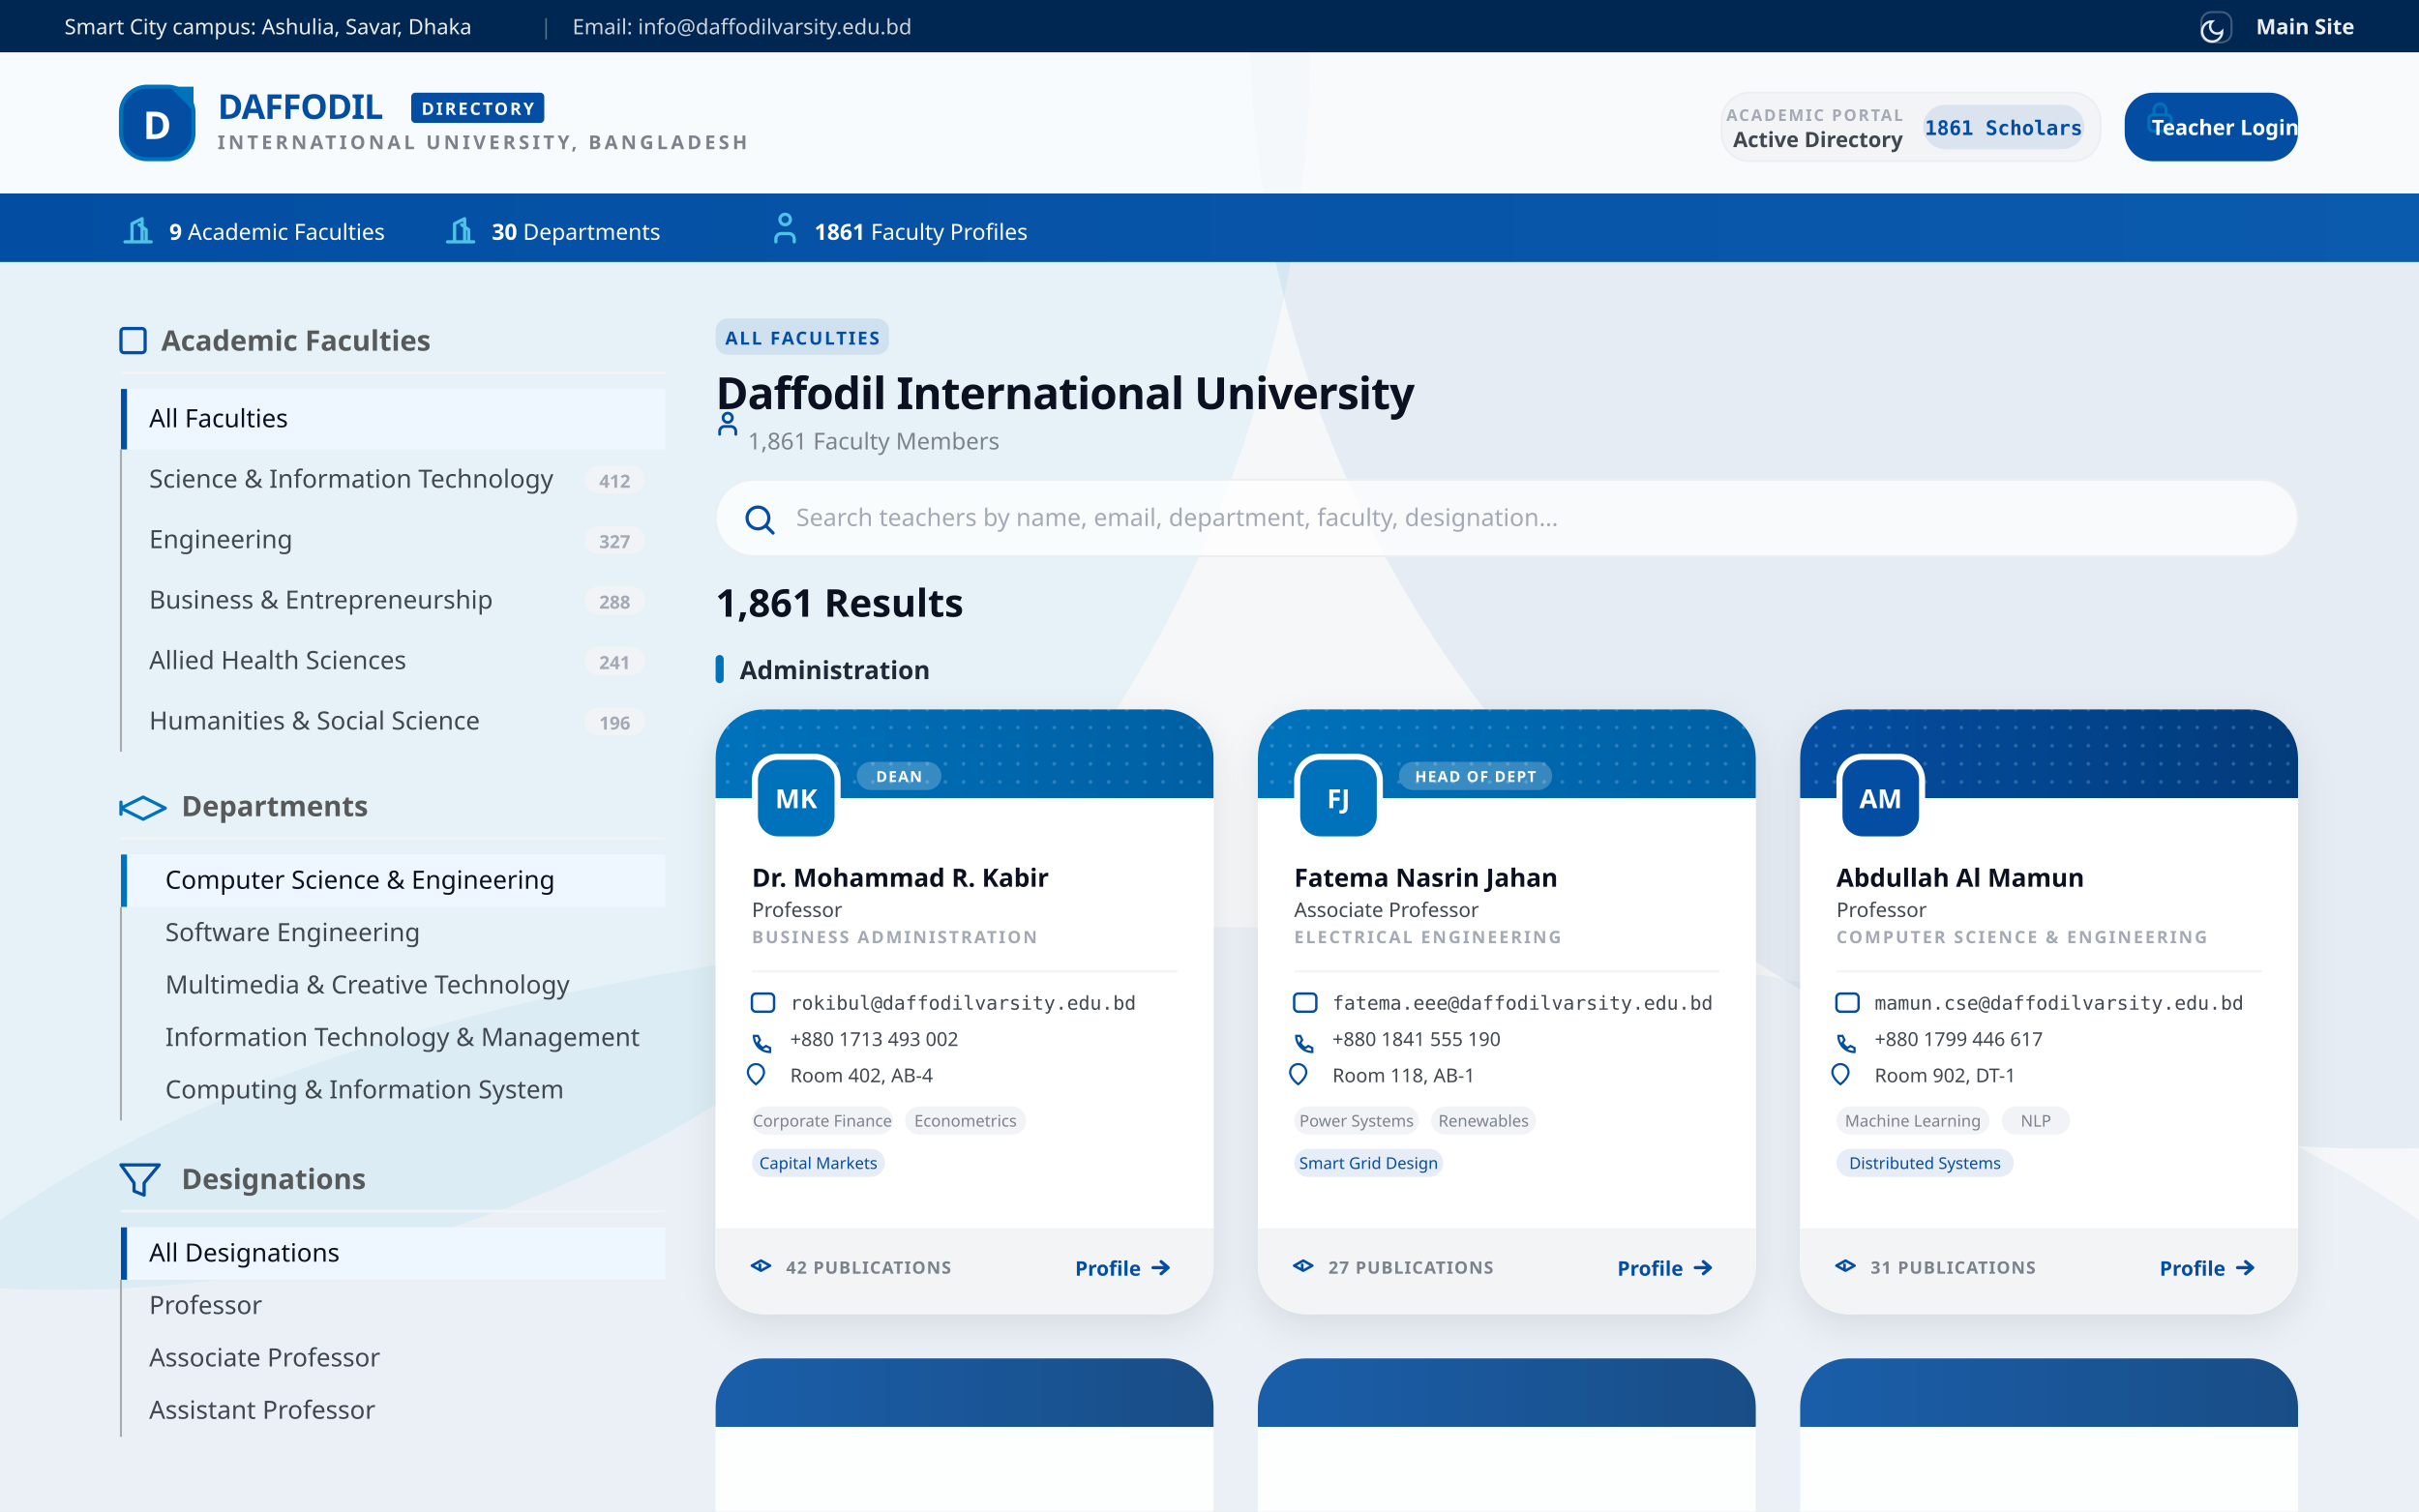
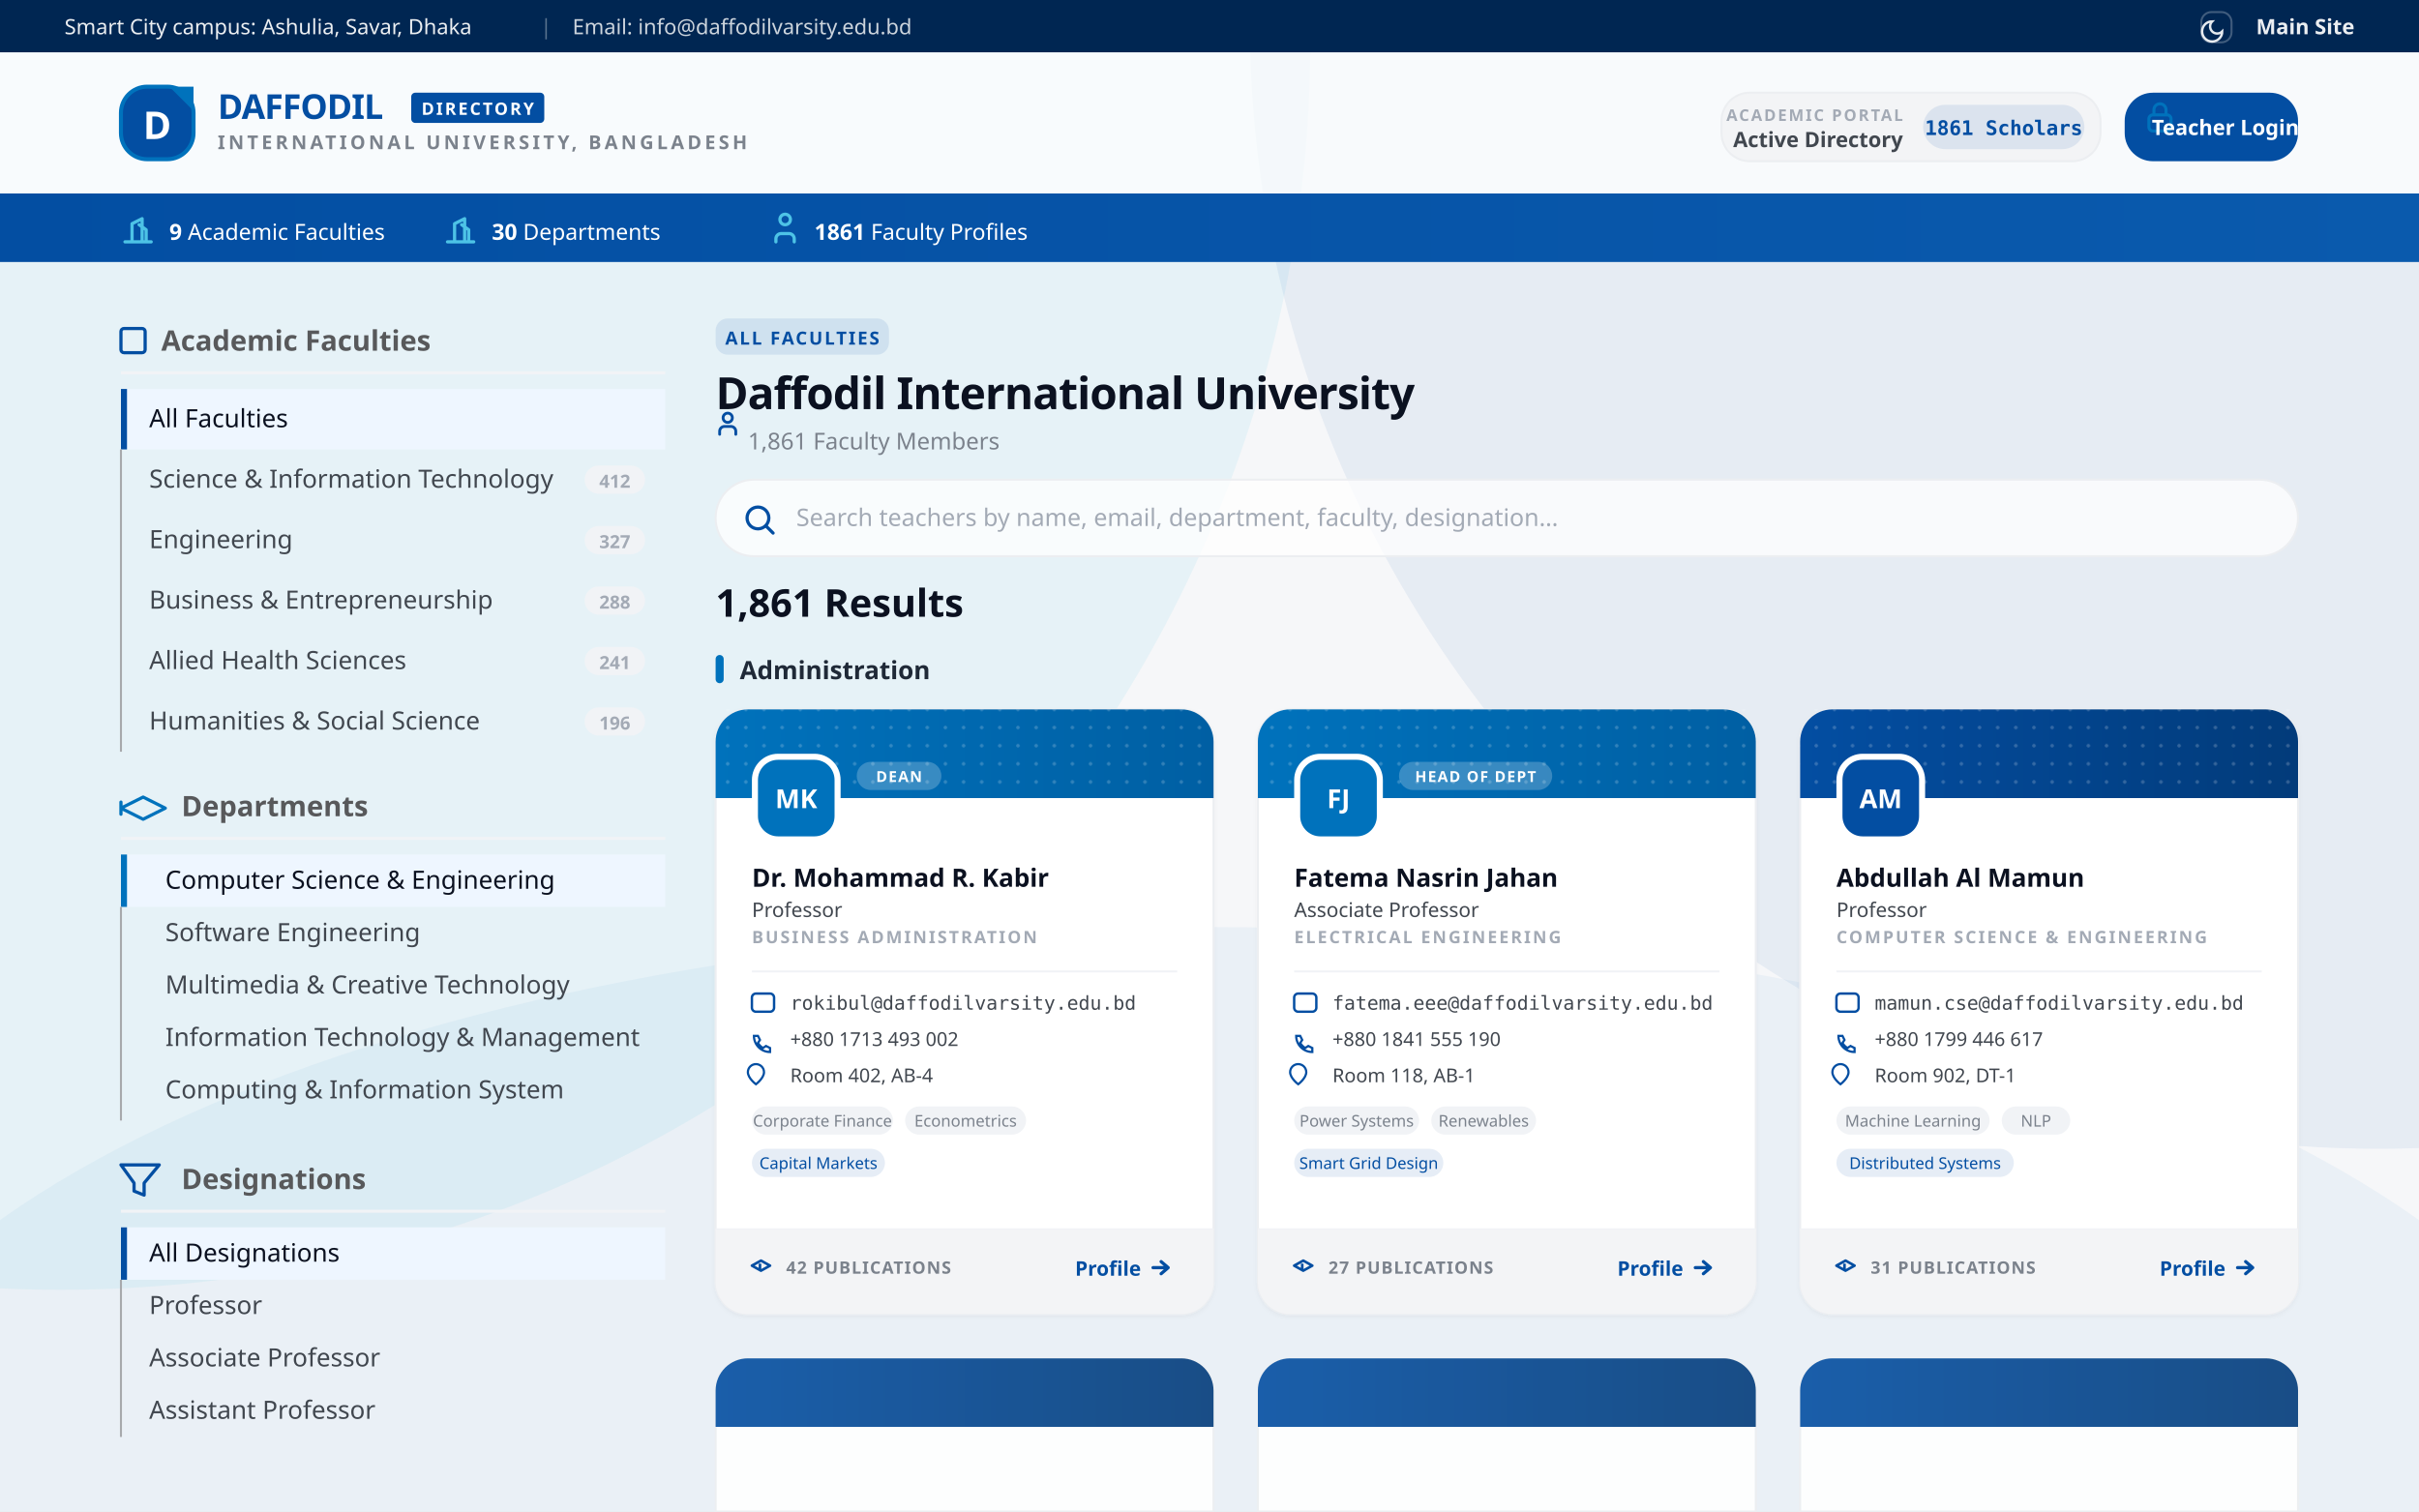
<svg xmlns="http://www.w3.org/2000/svg" viewBox="0 0 1200 750" width="1200" height="750" role="img" aria-label="Modern theme preview: the same faculty directory on a soft tinted page, with a frosted masthead and deeply rounded shadowed cards">
  <defs>
    <linearGradient id="mod-bar" x1="0" y1="0" x2="1" y2="0">
      <stop offset="0" stop-color="#034ea2" />
      <stop offset="1" stop-color="#0a5aad" />
    </linearGradient>
    <linearGradient id="mod-card-top" x1="0" y1="0" x2="1" y2="0">
      <stop offset="0" stop-color="#034ea2" />
      <stop offset="1" stop-color="#023b7a" />
    </linearGradient>
    <linearGradient id="mod-card-top-accent" x1="0" y1="0" x2="1" y2="0">
      <stop offset="0" stop-color="#0072bc" />
      <stop offset="1" stop-color="#005fa3" />
    </linearGradient>
    <pattern id="mod-mesh" width="9" height="9" patternUnits="userSpaceOnUse">
      <circle cx="1" cy="1" r="0.9" fill="#ffffff" fill-opacity="0.55" />
    </pattern>
    <filter id="mod-shadow" x="-20%" y="-20%" width="140%" height="140%">
-       <feDropShadow dx="0" dy="6" stdDeviation="9" flood-color="#101828" flood-opacity="0.09" />
+       <feDropShadow dx="0" dy="4" stdDeviation="8" flood-color="#101828" flood-opacity="0.06" />
+       <feDropShadow dx="0" dy="1" stdDeviation="1" flood-color="#101828" flood-opacity="0.04" />
    </filter>
  </defs>
  <rect width="1200" height="750" fill="#f6f7f9" />
  <circle cx="30" cy="20" r="620" fill="#4dc3e6" fill-opacity="0.09" />
  <circle cx="1180" cy="10" r="560" fill="#034ea2" fill-opacity="0.07" />
  <ellipse cx="600" cy="760" rx="700" ry="300" fill="#0072bc" fill-opacity="0.05" />
  <rect width="1200" height="26" fill="#002652" />
  <text x="32" y="17" font-family="Manrope, sans-serif" font-size="10.5" fill="#ffffff" fill-opacity="0.92">Smart City campus: Ashulia, Savar, Dhaka</text>
  <text x="268" y="17" font-family="Manrope, sans-serif" font-size="10.5" fill="#ffffff" fill-opacity="0.35">|</text>
  <text x="284" y="17" font-family="Manrope, sans-serif" font-size="10.5" fill="#ffffff" fill-opacity="0.8">Email: info@daffodilvarsity.edu.bd</text>
  <rect x="1092" y="6" width="15" height="15" rx="5" fill="none" stroke="#ffffff" stroke-opacity="0.25" />
  <path d="M1097.4 10.6a3.4 3.4 0 0 0 5 5 5 5 0 1 1-5-5Z" fill="none" stroke="#ffffff" stroke-opacity="0.9" stroke-width="1.2" />
  <text x="1168" y="17" text-anchor="end" font-family="Manrope, sans-serif" font-size="10.5" font-weight="600" fill="#ffffff" fill-opacity="0.92">Main Site</text>
  <rect y="26" width="1200" height="70" fill="#ffffff" fill-opacity="0.72" />
  <line x1="0" y1="96" x2="1200" y2="96" stroke="#ffffff" stroke-opacity="0.6" />
  <rect x="60" y="43" width="36" height="36" rx="13" fill="#034ea2" stroke="#0072bc" stroke-width="2" />
  <path d="M96 43 L96 55 L84 43 Z" fill="#0072bc" />
  <text x="78" y="69" text-anchor="middle" font-family="Montserrat, sans-serif" font-size="19" font-weight="800" fill="#ffffff">D</text>
  <text x="108" y="59" font-family="Montserrat, sans-serif" font-size="17" font-weight="900" letter-spacing="-0.4" fill="#034ea2">DAFFODIL</text>
  <rect x="204" y="46" width="66" height="15" rx="2" fill="#034ea2" />
  <text x="237" y="57" text-anchor="middle" font-family="Manrope, sans-serif" font-size="8.5" font-weight="700" letter-spacing="1" fill="#ffffff">DIRECTORY</text>
  <text x="108" y="74" font-family="Manrope, sans-serif" font-size="9.5" font-weight="600" letter-spacing="1.6" fill="#7b828c">INTERNATIONAL UNIVERSITY, BANGLADESH</text>
  <rect x="854" y="46" width="188" height="34" rx="14" fill="#f3f4f6" stroke="#eceef1" />
  <text x="944" y="60" text-anchor="end" font-family="Manrope, sans-serif" font-size="8" font-weight="700" letter-spacing="0.9" fill="#a3aab5">ACADEMIC PORTAL</text>
  <text x="944" y="73" text-anchor="end" font-family="Manrope, sans-serif" font-size="10.5" font-weight="800" fill="#41474f">Active Directory</text>
  <rect x="954" y="52" width="80" height="22" rx="11" fill="#034ea2" fill-opacity="0.1" />
  <text x="994" y="67" text-anchor="middle" font-family="ui-monospace, monospace" font-size="10" font-weight="700" fill="#034ea2">1861 Scholars</text>
  <rect x="1054" y="46" width="86" height="34" rx="14" fill="#034ea2" />
  <rect x="1066" y="57" width="11" height="8" rx="2" fill="none" stroke="#0072bc" stroke-width="1.5" />
  <path d="M1068.5 57v-2.5a3 3 0 0 1 6 0V57" fill="none" stroke="#0072bc" stroke-width="1.5" />
  <text x="1104" y="67" text-anchor="middle" font-family="Manrope, sans-serif" font-size="10.5" font-weight="700" fill="#ffffff">Teacher Login</text>
  <rect y="96" width="1200" height="34" fill="url(#mod-bar)" />
  <g stroke="#4dc3e6" stroke-width="1.6" fill="none" stroke-linecap="round" stroke-linejoin="round">
    <path d="M62 120h13M65.5 120v-9l5-2.5v11.5M72.5 120v-6l-3.5-2.5" />
    <path d="M222 120h13M225.5 120v-9l5-2.5v11.5M232.5 120v-6l-3.5-2.5" />
    <path d="M394 120v-1.5a2.6 2.6 0 0 0-2.6-2.6h-3.9a2.6 2.6 0 0 0-2.6 2.6V120M389.5 111.5a2.6 2.6 0 1 0 0-5.2 2.6 2.6 0 0 0 0 5.2" />
  </g>
  <text x="84" y="119" font-family="Manrope, sans-serif" font-size="11" fill="#ffffff">
    <tspan font-weight="800">9</tspan> Academic Faculties</text>
  <text x="244" y="119" font-family="Manrope, sans-serif" font-size="11" fill="#ffffff">
    <tspan font-weight="800">30</tspan> Departments</text>
  <text x="404" y="119" font-family="Manrope, sans-serif" font-size="11" fill="#ffffff">
    <tspan font-weight="800">1861</tspan> Faculty Profiles</text>
  <g>
    <rect x="60" y="163" width="12" height="12" rx="1.5" fill="none" stroke="#034ea2" stroke-width="1.6" />
    <text x="80" y="174" font-family="Manrope, sans-serif" font-size="14" font-weight="700" fill="#58595B">Academic Faculties</text>
    <line x1="60" y1="185" x2="330" y2="185" stroke="#f1f3f6" stroke-width="1.5" />
    <rect x="60" y="193" width="270" height="30" fill="#eef6ff" />
    <rect x="60" y="193" width="3" height="30" fill="#034ea2" />
    <text x="74" y="212" font-family="Manrope, sans-serif" font-size="12.5" font-weight="500" fill="#0b1120">All Faculties</text>
    <line x1="60" y1="223" x2="60" y2="373" stroke="#A7A9AC" />
    <g font-family="Manrope, sans-serif" font-size="12.5" font-weight="500" fill="#41474f">
      <text x="74" y="242">Science &amp; Information Technology</text>
      <rect x="290" y="231" width="30" height="14" rx="7" fill="#f1f3f6" />
      <text x="305" y="242" text-anchor="middle" font-size="9" font-weight="600" fill="#a3aab5">412</text>
      <text x="74" y="272">Engineering</text>
      <rect x="290" y="261" width="30" height="14" rx="7" fill="#f1f3f6" />
      <text x="305" y="272" text-anchor="middle" font-size="9" font-weight="600" fill="#a3aab5">327</text>
      <text x="74" y="302">Business &amp; Entrepreneurship</text>
      <rect x="290" y="291" width="30" height="14" rx="7" fill="#f1f3f6" />
      <text x="305" y="302" text-anchor="middle" font-size="9" font-weight="600" fill="#a3aab5">288</text>
      <text x="74" y="332">Allied Health Sciences</text>
      <rect x="290" y="321" width="30" height="14" rx="7" fill="#f1f3f6" />
      <text x="305" y="332" text-anchor="middle" font-size="9" font-weight="600" fill="#a3aab5">241</text>
      <text x="74" y="362">Humanities &amp; Social Science</text>
      <rect x="290" y="351" width="30" height="14" rx="7" fill="#f1f3f6" />
      <text x="305" y="362" text-anchor="middle" font-size="9" font-weight="600" fill="#a3aab5">196</text>
    </g>
    <path d="M60 398v6M60 401l11-5.5 11 5.5-11 5.5z" fill="none" stroke="#0072bc" stroke-width="1.6" stroke-linecap="round" stroke-linejoin="round" />
    <text x="90" y="405" font-family="Manrope, sans-serif" font-size="14" font-weight="700" fill="#58595B">Departments</text>
    <line x1="60" y1="416" x2="330" y2="416" stroke="#f1f3f6" stroke-width="1.5" />
    <rect x="60" y="424" width="270" height="26" fill="#eef6ff" />
    <rect x="60" y="424" width="3" height="26" fill="#0072bc" />
    <text x="82" y="441" font-family="Manrope, sans-serif" font-size="12.5" font-weight="500" fill="#0b1120">Computer Science &amp; Engineering</text>
    <line x1="60" y1="450" x2="60" y2="556" stroke="#A7A9AC" />
    <g font-family="Manrope, sans-serif" font-size="12.5" font-weight="500" fill="#41474f">
      <text x="82" y="467">Software Engineering</text>
      <text x="82" y="493">Multimedia &amp; Creative Technology</text>
      <text x="82" y="519">Information Technology &amp; Management</text>
      <text x="82" y="545">Computing &amp; Information System</text>
    </g>
    <polygon points="60,578 79,578 71.5,587 71.5,593 66.5,591 66.5,587" fill="none" stroke="#034ea2" stroke-width="1.6" stroke-linejoin="round" />
    <text x="90" y="590" font-family="Manrope, sans-serif" font-size="14" font-weight="700" fill="#58595B">Designations</text>
    <line x1="60" y1="601" x2="330" y2="601" stroke="#f1f3f6" stroke-width="1.5" />
    <rect x="60" y="609" width="270" height="26" fill="#eef6ff" />
    <rect x="60" y="609" width="3" height="26" fill="#034ea2" />
    <text x="74" y="626" font-family="Manrope, sans-serif" font-size="12.5" font-weight="500" fill="#0b1120">All Designations</text>
    <line x1="60" y1="635" x2="60" y2="713" stroke="#A7A9AC" />
    <g font-family="Manrope, sans-serif" font-size="12.5" font-weight="500" fill="#41474f">
      <text x="74" y="652">Professor</text>
      <text x="74" y="678">Associate Professor</text>
      <text x="74" y="704">Assistant Professor</text>
    </g>
  </g>
  <rect x="355" y="158" width="86" height="18" rx="6" fill="#034ea2" fill-opacity="0.1" />
  <text x="398" y="171" text-anchor="middle" font-family="Manrope, sans-serif" font-size="9" font-weight="700" letter-spacing="0.9" fill="#034ea2">ALL FACULTIES</text>
  <text x="355" y="203" font-family="Montserrat, sans-serif" font-size="22" font-weight="800" letter-spacing="-0.4" fill="#0b1120">Daffodil International University</text>
  <text x="371" y="223" font-family="Manrope, sans-serif" font-size="11.5" fill="#7b828c">1,861 Faculty Members</text>
  <path d="M357 215.5v-1.5a2.4 2.4 0 0 1 2.4-2.4h3.2a2.4 2.4 0 0 1 2.4 2.4v1.5M361 209.6a2.3 2.3 0 1 0 0-4.6 2.3 2.3 0 0 0 0 4.6" fill="none" stroke="#034ea2" stroke-width="1.4" stroke-linecap="round" />
  <rect x="355" y="238" width="785" height="38" rx="19" fill="#ffffff" fill-opacity="0.75" stroke="#eceef1" />
  <circle cx="376" cy="257" r="5.4" fill="none" stroke="#034ea2" stroke-width="1.6" />
  <line x1="380" y1="261" x2="383.5" y2="264.5" stroke="#034ea2" stroke-width="1.6" stroke-linecap="round" />
  <text x="395" y="261" font-family="Manrope, sans-serif" font-size="12" fill="#a3aab5">Search teachers by name, email, department, faculty, designation…</text>
  <text x="355" y="306" font-family="Montserrat, sans-serif" font-size="19" font-weight="800" fill="#0b1120">1,861 Results</text>
  <rect x="355" y="325" width="4" height="14" rx="2" fill="#0072bc" />
  <text x="367" y="337" font-family="Montserrat, sans-serif" font-size="12.5" font-weight="700" fill="#1f2937">Administration</text>
  <g>
    <g filter="url(#mod-shadow)">
-       <rect x="355" y="352" width="247" height="300" rx="24" fill="#ffffff" />
+       <rect x="355" y="352" width="247" height="300" rx="16" fill="#ffffff" stroke="#eceef1" />
    </g>
    <g>
-       <path d="M355 376a24 24 0 0 1 24-24h199a24 24 0 0 1 24 24v20H355z" fill="url(#mod-card-top-accent)" />
+       <path d="M355 368a16 16 0 0 1 16-16h215a16 16 0 0 1 16 16v28H355z" fill="url(#mod-card-top-accent)" />
      <rect x="355" y="352" width="247" height="44" fill="url(#mod-mesh)" fill-opacity="0.35" />
      <rect x="373" y="374" width="44" height="44" rx="13" fill="#ffffff" />
      <rect x="376" y="377" width="38" height="38" rx="10" fill="#0072bc" />
      <text x="395" y="401" text-anchor="middle" font-family="Montserrat, sans-serif" font-size="13" font-weight="700" fill="#ffffff">MK</text>
      <rect x="425" y="378" width="42" height="14" rx="7" fill="#ffffff" fill-opacity="0.22" />
      <text x="446" y="388" text-anchor="middle" font-family="Manrope, sans-serif" font-size="7.5" font-weight="700" letter-spacing="0.6" fill="#ffffff">DEAN</text>
      <text x="373" y="440" font-family="Manrope, sans-serif" font-size="12.5" font-weight="700" fill="#0b1120">Dr. Mohammad R. Kabir</text>
      <text x="373" y="455" font-family="Manrope, sans-serif" font-size="10" font-weight="500" fill="#41474f">Professor</text>
      <text x="373" y="468" font-family="Manrope, sans-serif" font-size="8.5" font-weight="600" letter-spacing="1" fill="#a3aab5">BUSINESS ADMINISTRATION</text>
      <line x1="373" y1="482" x2="584" y2="482" stroke="#f1f3f6" />
      <g font-family="ui-monospace, monospace" font-size="9.5" fill="#41474f">
        <rect x="373" y="493" width="11" height="9" rx="2" fill="none" stroke="#034ea2" stroke-width="1.2" />
        <text x="392" y="501">rokibul@daffodilvarsity.edu.bd</text>
      </g>
      <g font-family="Manrope, sans-serif" font-size="9.5" fill="#41474f">
        <path d="M374 514a8 8 0 0 0 8 8v-2l-2-1-1.5 1a7 7 0 0 1-2.5-2.5l1-1.5-1-2h-2z" fill="none" stroke="#034ea2" stroke-width="1.1" />
        <text x="392" y="519">+880 1713 493 002</text>
        <path d="M379 532c0 3-4 6-4 6s-4-3-4-6a4 4 0 0 1 8 0Z" fill="none" stroke="#034ea2" stroke-width="1.1" />
        <text x="392" y="537">Room 402, AB-4</text>
      </g>
      <rect x="373" y="549" width="70" height="14" rx="7" fill="#f1f3f6" />
      <text x="408" y="559" text-anchor="middle" font-family="Manrope, sans-serif" font-size="8" fill="#7b828c">Corporate Finance</text>
      <rect x="449" y="549" width="60" height="14" rx="7" fill="#f1f3f6" />
      <text x="479" y="559" text-anchor="middle" font-family="Manrope, sans-serif" font-size="8" fill="#7b828c">Econometrics</text>
      <rect x="373" y="570" width="66" height="14" rx="7" fill="#034ea2" fill-opacity="0.1" />
      <text x="406" y="580" text-anchor="middle" font-family="Manrope, sans-serif" font-size="8" font-weight="500" fill="#034ea2">Capital Markets</text>
-       <path d="M355 610h247v18a24 24 0 0 1-24 24H379a24 24 0 0 1-24-24z" fill="#f3f4f6" />
+       <path d="M355 610h247v26a16 16 0 0 1-16 16H371a16 16 0 0 1-16-16z" fill="#f3f4f6" />
      <line x1="355" y1="610" x2="602" y2="610" stroke="#f1f3f6" />
      <path d="M377 630v-3M373 628l4.5-2.5 4.5 2.5-4.5 2.5z" fill="none" stroke="#034ea2" stroke-width="1.3" stroke-linejoin="round" />
      <text x="390" y="632" font-family="Manrope, sans-serif" font-size="8.5" font-weight="600" letter-spacing="0.5" fill="#7b828c">42 PUBLICATIONS</text>
      <text x="566" y="633" text-anchor="end" font-family="Manrope, sans-serif" font-size="10" font-weight="700" fill="#034ea2">Profile</text>
      <path d="M572 629h7M576 626l3.5 3-3.5 3" fill="none" stroke="#034ea2" stroke-width="1.6" stroke-linecap="round" stroke-linejoin="round" />
    </g>
    <g filter="url(#mod-shadow)">
-       <rect x="624" y="352" width="247" height="300" rx="24" fill="#ffffff" />
+       <rect x="624" y="352" width="247" height="300" rx="16" fill="#ffffff" stroke="#eceef1" />
    </g>
    <g>
-       <path d="M624 376a24 24 0 0 1 24-24h199a24 24 0 0 1 24 24v20H624z" fill="url(#mod-card-top-accent)" />
+       <path d="M624 368a16 16 0 0 1 16-16h215a16 16 0 0 1 16 16v28H624z" fill="url(#mod-card-top-accent)" />
      <rect x="624" y="352" width="247" height="44" fill="url(#mod-mesh)" fill-opacity="0.35" />
      <rect x="642" y="374" width="44" height="44" rx="13" fill="#ffffff" />
      <rect x="645" y="377" width="38" height="38" rx="10" fill="#0072bc" />
      <text x="664" y="401" text-anchor="middle" font-family="Montserrat, sans-serif" font-size="13" font-weight="700" fill="#ffffff">FJ</text>
      <rect x="694" y="378" width="76" height="14" rx="7" fill="#ffffff" fill-opacity="0.22" />
      <text x="732" y="388" text-anchor="middle" font-family="Manrope, sans-serif" font-size="7.5" font-weight="700" letter-spacing="0.6" fill="#ffffff">HEAD OF DEPT</text>
      <text x="642" y="440" font-family="Manrope, sans-serif" font-size="12.5" font-weight="700" fill="#0b1120">Fatema Nasrin Jahan</text>
      <text x="642" y="455" font-family="Manrope, sans-serif" font-size="10" font-weight="500" fill="#41474f">Associate Professor</text>
      <text x="642" y="468" font-family="Manrope, sans-serif" font-size="8.5" font-weight="600" letter-spacing="1" fill="#a3aab5">ELECTRICAL ENGINEERING</text>
      <line x1="642" y1="482" x2="853" y2="482" stroke="#f1f3f6" />
      <g font-family="ui-monospace, monospace" font-size="9.5" fill="#41474f">
        <rect x="642" y="493" width="11" height="9" rx="2" fill="none" stroke="#034ea2" stroke-width="1.2" />
        <text x="661" y="501">fatema.eee@daffodilvarsity.edu.bd</text>
      </g>
      <g font-family="Manrope, sans-serif" font-size="9.5" fill="#41474f">
        <path d="M643 514a8 8 0 0 0 8 8v-2l-2-1-1.5 1a7 7 0 0 1-2.5-2.5l1-1.5-1-2h-2z" fill="none" stroke="#034ea2" stroke-width="1.1" />
        <text x="661" y="519">+880 1841 555 190</text>
        <path d="M648 532c0 3-4 6-4 6s-4-3-4-6a4 4 0 0 1 8 0Z" fill="none" stroke="#034ea2" stroke-width="1.1" />
        <text x="661" y="537">Room 118, AB-1</text>
      </g>
      <rect x="642" y="549" width="62" height="14" rx="7" fill="#f1f3f6" />
      <text x="673" y="559" text-anchor="middle" font-family="Manrope, sans-serif" font-size="8" fill="#7b828c">Power Systems</text>
      <rect x="710" y="549" width="52" height="14" rx="7" fill="#f1f3f6" />
      <text x="736" y="559" text-anchor="middle" font-family="Manrope, sans-serif" font-size="8" fill="#7b828c">Renewables</text>
      <rect x="642" y="570" width="74" height="14" rx="7" fill="#034ea2" fill-opacity="0.1" />
      <text x="679" y="580" text-anchor="middle" font-family="Manrope, sans-serif" font-size="8" font-weight="500" fill="#034ea2">Smart Grid Design</text>
-       <path d="M624 610h247v18a24 24 0 0 1-24 24H648a24 24 0 0 1-24-24z" fill="#f3f4f6" />
+       <path d="M624 610h247v26a16 16 0 0 1-16 16H640a16 16 0 0 1-16-16z" fill="#f3f4f6" />
      <line x1="624" y1="610" x2="871" y2="610" stroke="#f1f3f6" />
      <path d="M646 630v-3M642 628l4.5-2.5 4.5 2.5-4.5 2.5z" fill="none" stroke="#034ea2" stroke-width="1.3" stroke-linejoin="round" />
      <text x="659" y="632" font-family="Manrope, sans-serif" font-size="8.5" font-weight="600" letter-spacing="0.5" fill="#7b828c">27 PUBLICATIONS</text>
      <text x="835" y="633" text-anchor="end" font-family="Manrope, sans-serif" font-size="10" font-weight="700" fill="#034ea2">Profile</text>
      <path d="M841 629h7M845 626l3.5 3-3.5 3" fill="none" stroke="#034ea2" stroke-width="1.6" stroke-linecap="round" stroke-linejoin="round" />
    </g>
    <g filter="url(#mod-shadow)">
-       <rect x="893" y="352" width="247" height="300" rx="24" fill="#ffffff" />
+       <rect x="893" y="352" width="247" height="300" rx="16" fill="#ffffff" stroke="#eceef1" />
    </g>
    <g>
-       <path d="M893 376a24 24 0 0 1 24-24h199a24 24 0 0 1 24 24v20H893z" fill="url(#mod-card-top)" />
+       <path d="M893 368a16 16 0 0 1 16-16h215a16 16 0 0 1 16 16v28H893z" fill="url(#mod-card-top)" />
      <rect x="893" y="352" width="247" height="44" fill="url(#mod-mesh)" fill-opacity="0.35" />
      <rect x="911" y="374" width="44" height="44" rx="13" fill="#ffffff" />
      <rect x="914" y="377" width="38" height="38" rx="10" fill="#034ea2" />
      <text x="933" y="401" text-anchor="middle" font-family="Montserrat, sans-serif" font-size="13" font-weight="700" fill="#ffffff">AM</text>
      <text x="911" y="440" font-family="Manrope, sans-serif" font-size="12.5" font-weight="700" fill="#0b1120">Abdullah Al Mamun</text>
      <text x="911" y="455" font-family="Manrope, sans-serif" font-size="10" font-weight="500" fill="#41474f">Professor</text>
      <text x="911" y="468" font-family="Manrope, sans-serif" font-size="8.5" font-weight="600" letter-spacing="1" fill="#a3aab5">COMPUTER SCIENCE &amp; ENGINEERING</text>
      <line x1="911" y1="482" x2="1122" y2="482" stroke="#f1f3f6" />
      <g font-family="ui-monospace, monospace" font-size="9.5" fill="#41474f">
        <rect x="911" y="493" width="11" height="9" rx="2" fill="none" stroke="#034ea2" stroke-width="1.2" />
        <text x="930" y="501">mamun.cse@daffodilvarsity.edu.bd</text>
      </g>
      <g font-family="Manrope, sans-serif" font-size="9.5" fill="#41474f">
        <path d="M912 514a8 8 0 0 0 8 8v-2l-2-1-1.5 1a7 7 0 0 1-2.5-2.5l1-1.5-1-2h-2z" fill="none" stroke="#034ea2" stroke-width="1.1" />
        <text x="930" y="519">+880 1799 446 617</text>
        <path d="M917 532c0 3-4 6-4 6s-4-3-4-6a4 4 0 0 1 8 0Z" fill="none" stroke="#034ea2" stroke-width="1.1" />
        <text x="930" y="537">Room 902, DT-1</text>
      </g>
      <rect x="911" y="549" width="76" height="14" rx="7" fill="#f1f3f6" />
      <text x="949" y="559" text-anchor="middle" font-family="Manrope, sans-serif" font-size="8" fill="#7b828c">Machine Learning</text>
      <rect x="993" y="549" width="34" height="14" rx="7" fill="#f1f3f6" />
      <text x="1010" y="559" text-anchor="middle" font-family="Manrope, sans-serif" font-size="8" fill="#7b828c">NLP</text>
      <rect x="911" y="570" width="88" height="14" rx="7" fill="#034ea2" fill-opacity="0.1" />
      <text x="955" y="580" text-anchor="middle" font-family="Manrope, sans-serif" font-size="8" font-weight="500" fill="#034ea2">Distributed Systems</text>
-       <path d="M893 610h247v18a24 24 0 0 1-24 24H917a24 24 0 0 1-24-24z" fill="#f3f4f6" />
+       <path d="M893 610h247v26a16 16 0 0 1-16 16H909a16 16 0 0 1-16-16z" fill="#f3f4f6" />
      <line x1="893" y1="610" x2="1140" y2="610" stroke="#f1f3f6" />
      <path d="M915 630v-3M911 628l4.5-2.5 4.5 2.5-4.5 2.5z" fill="none" stroke="#034ea2" stroke-width="1.3" stroke-linejoin="round" />
      <text x="928" y="632" font-family="Manrope, sans-serif" font-size="8.5" font-weight="600" letter-spacing="0.5" fill="#7b828c">31 PUBLICATIONS</text>
      <text x="1104" y="633" text-anchor="end" font-family="Manrope, sans-serif" font-size="10" font-weight="700" fill="#034ea2">Profile</text>
      <path d="M1110 629h7M1114 626l3.5 3-3.5 3" fill="none" stroke="#034ea2" stroke-width="1.6" stroke-linecap="round" stroke-linejoin="round" />
    </g>
  </g>
  <g opacity="0.9">
-     <path d="M355 698a24 24 0 0 1 24-24h199a24 24 0 0 1 24 24v52H355z" fill="#ffffff" />
-     <path d="M355 698a24 24 0 0 1 24-24h199a24 24 0 0 1 24 24v10H355z" fill="url(#mod-card-top)" />
-     <path d="M624 698a24 24 0 0 1 24-24h199a24 24 0 0 1 24 24v52H624z" fill="#ffffff" />
-     <path d="M624 698a24 24 0 0 1 24-24h199a24 24 0 0 1 24 24v10H624z" fill="url(#mod-card-top)" />
-     <path d="M893 698a24 24 0 0 1 24-24h199a24 24 0 0 1 24 24v52H893z" fill="#ffffff" />
-     <path d="M893 698a24 24 0 0 1 24-24h199a24 24 0 0 1 24 24v10H893z" fill="url(#mod-card-top)" />
+     <path d="M355 690a16 16 0 0 1 16-16h215a16 16 0 0 1 16 16v60H355z" fill="#ffffff" stroke="#eceef1" />
+     <path d="M355 690a16 16 0 0 1 16-16h215a16 16 0 0 1 16 16v18H355z" fill="url(#mod-card-top)" />
+     <path d="M624 690a16 16 0 0 1 16-16h215a16 16 0 0 1 16 16v60H624z" fill="#ffffff" stroke="#eceef1" />
+     <path d="M624 690a16 16 0 0 1 16-16h215a16 16 0 0 1 16 16v18H624z" fill="url(#mod-card-top)" />
+     <path d="M893 690a16 16 0 0 1 16-16h215a16 16 0 0 1 16 16v60H893z" fill="#ffffff" stroke="#eceef1" />
+     <path d="M893 690a16 16 0 0 1 16-16h215a16 16 0 0 1 16 16v18H893z" fill="url(#mod-card-top)" />
  </g>
</svg>
